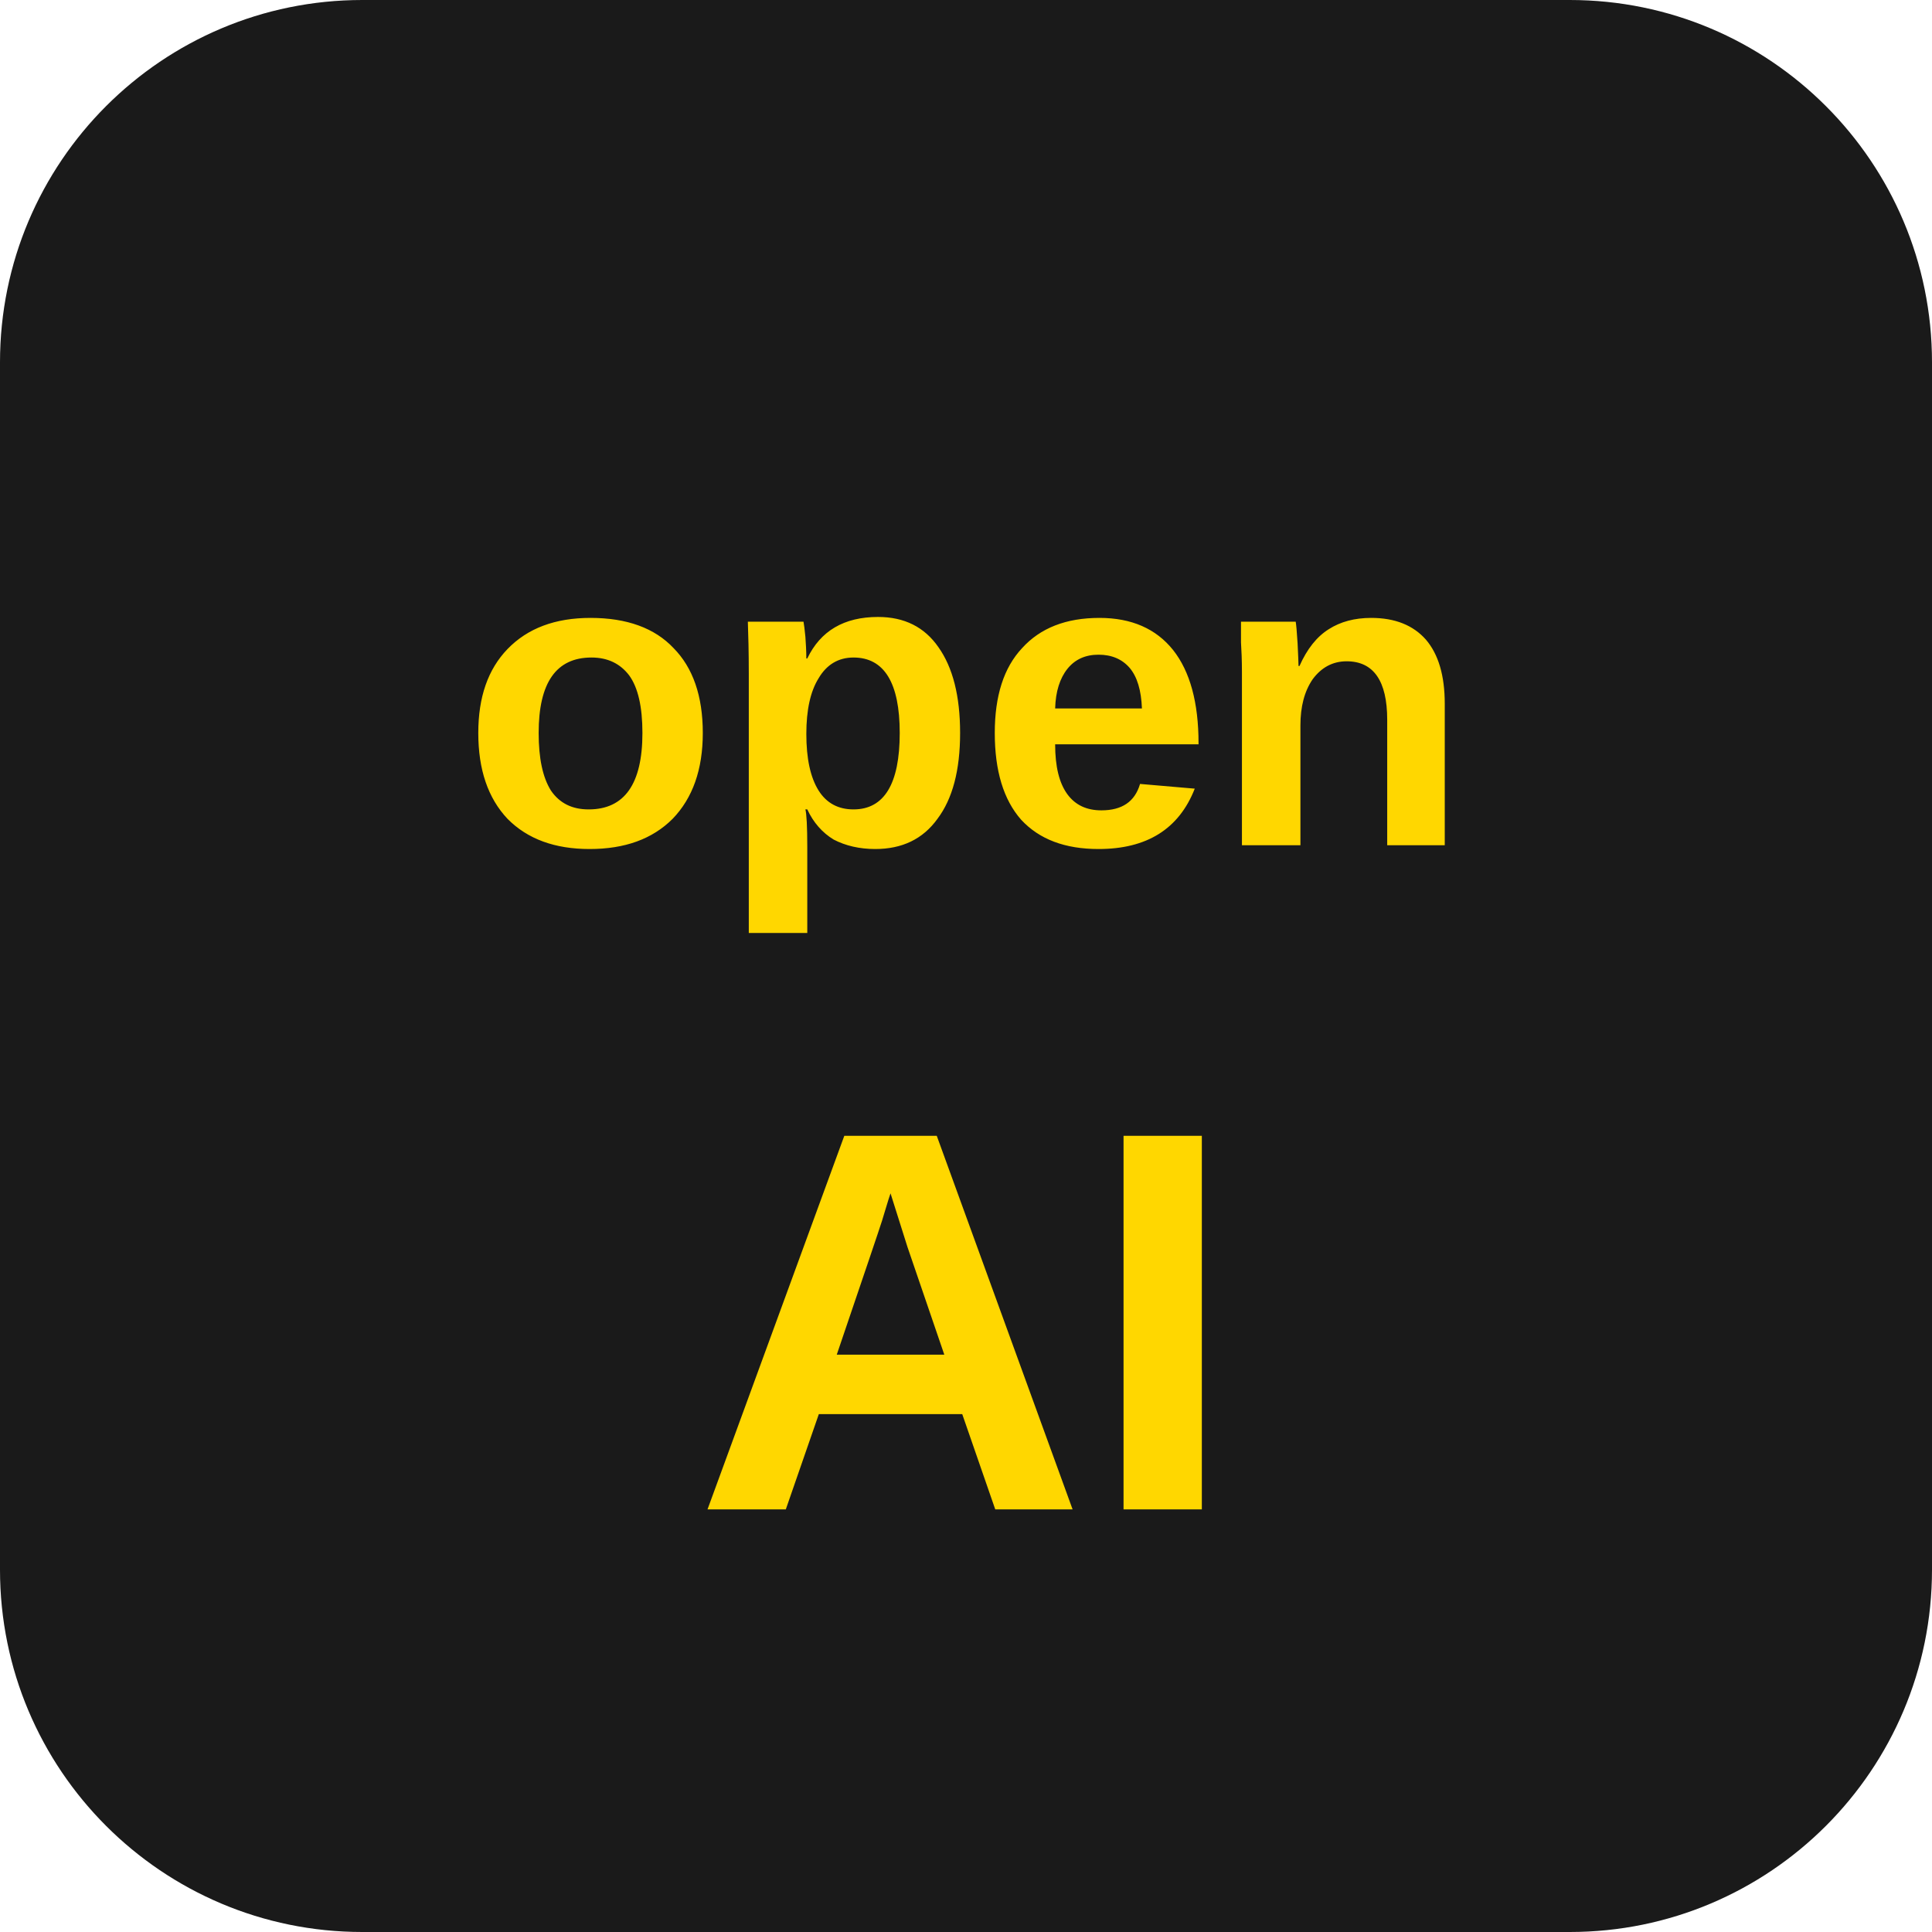
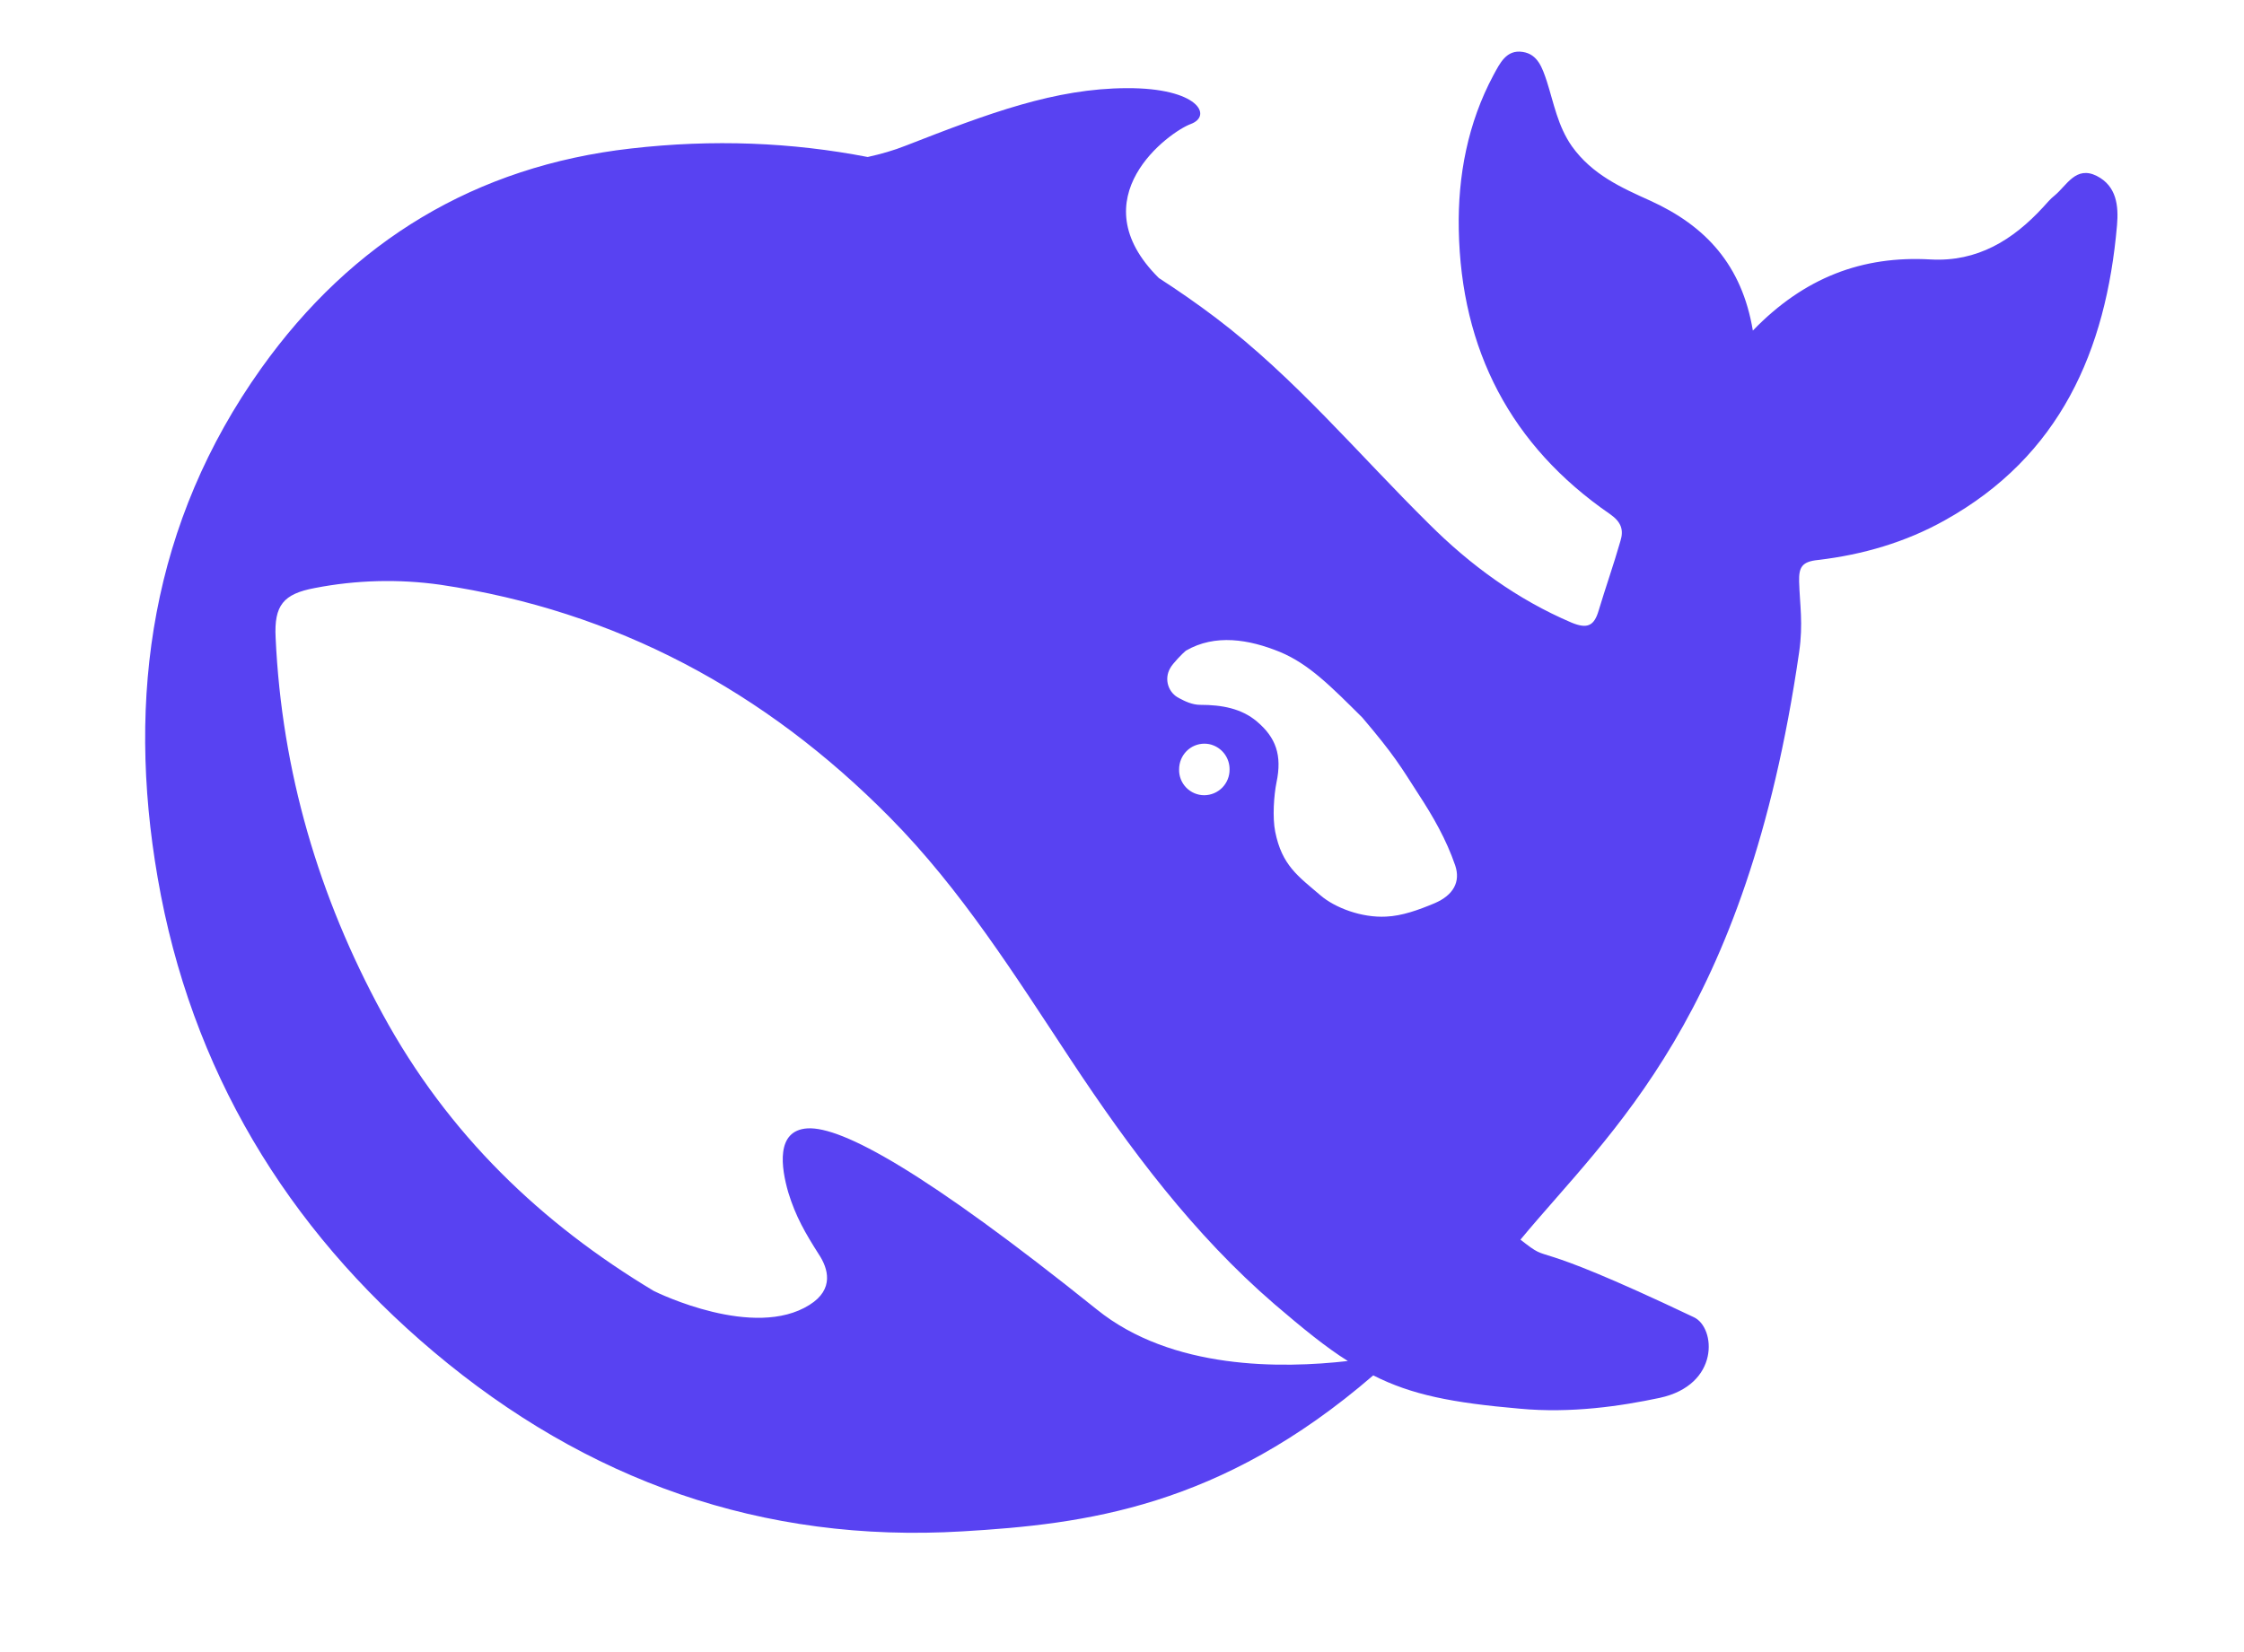
- <svg xmlns="http://www.w3.org/2000/svg" viewBox="0 0 32 32">
-   <rect width="32" height="32" rx="6" fill="#1A1A1A" />
-   <text x="16" y="14" font-family="Arial,sans-serif" font-size="7" font-weight="bold" fill="#FFD700" text-anchor="middle">open</text>
-   <text x="16" y="25" font-family="Arial,sans-serif" font-size="9" font-weight="bold" fill="#FFD700" text-anchor="middle">AI</text>
+ <svg xmlns="http://www.w3.org/2000/svg" t="1775527351241" class="icon" viewBox="0 0 1391 1024" version="1.1" p-id="5328" width="271.68" height="200">
+   <path d="M1299.719 109.082c-12.947-6.475-18.536 5.867-26.1 12.138-2.578 2.024-4.778 4.654-6.979 7.082-18.918 20.635-41.02 34.192-69.927 32.573-42.234-2.427-78.298 11.128-110.164 44.106-6.777-40.667-29.286-64.944-63.553-80.523-17.956-8.092-36.064-16.186-48.634-33.788-8.749-12.543-11.128-26.503-15.527-40.26-2.782-8.295-5.565-16.792-14.92-18.209-10.192-1.619-14.163 7.082-18.159 14.365-15.932 29.741-22.129 62.517-21.497 95.697 1.367 74.657 32.271 134.138 93.625 176.424 6.98 4.855 8.776 9.711 6.575 16.791-4.173 14.567-9.181 28.73-13.555 43.297-2.784 9.307-6.955 11.33-16.742 7.283-33.662-14.365-62.745-35.609-88.465-61.302-43.624-43.095-83.077-90.641-132.266-127.867a581.671 581.671 0 0 0-35.077-24.481c-50.201-49.771 6.575-90.639 19.727-95.495 13.732-5.058 4.78-22.457-39.655-22.255s-85.076 15.377-136.87 35.609c-7.585 3.034-15.554 5.26-23.696 7.082-47.04-9.105-95.849-11.128-146.86-5.261-96.026 10.926-172.731 57.257-229.127 136.364-67.727 95.09-83.686 203.13-64.136 315.821 20.485 118.763 79.89 217.09 171.137 293.971 94.635 79.713 203.61 118.763 327.936 111.277 75.515-4.453 159.58-14.77 254.416-96.71 23.924 12.14 49.037 16.996 90.666 20.637 32.093 3.034 62.972-1.619 86.871-6.677 37.454-8.092 34.849-43.499 21.319-49.972-109.784-52.199-85.683-30.956-107.583-48.152 55.789-67.373 139.853-137.377 172.731-364.177 2.604-18.006 0.404-29.336 0-43.903-0.203-8.902 1.769-12.343 11.76-13.353 27.49-3.237 54.197-10.926 78.703-24.683 71.114-39.655 99.818-104.803 106.596-182.898 1.012-11.936-0.202-24.278-12.57-30.549M679.887 811.941c-106.37-85.379-157.987-113.501-179.306-112.288-19.928 1.214-16.337 24.481-11.963 39.655 4.578 14.972 10.571 25.29 18.941 38.441 5.768 8.7 9.764 21.649-5.79 31.359-34.268 21.649-93.826-7.283-96.607-8.699-69.345-41.679-127.336-96.71-168.18-171.972-39.452-72.431-62.339-150.122-66.133-233.073-1.012-20.03 4.78-27.112 24.279-30.754a235.197 235.197 0 0 1 77.918-2.022c108.597 16.187 201.056 65.755 278.544 144.256 44.233 44.711 77.691 98.124 112.186 150.324 36.646 55.434 76.099 108.24 126.299 151.536 17.728 15.174 31.865 26.707 45.42 35.204-40.843 4.654-108.999 5.665-155.609-31.966m51.009-334.84c0-8.902 6.982-15.984 15.756-15.984q2.984 0.052 5.361 1.012a15.857 15.857 0 0 1 10.167 14.972 15.781 15.781 0 0 1-15.731 15.984 15.604 15.604 0 0 1-15.554-15.984m158.392 82.951c-10.142 4.249-20.308 7.892-30.096 8.295-15.124 0.81-31.663-5.462-40.615-13.15-13.96-11.938-23.926-18.614-28.098-39.453-1.795-8.902-0.81-22.659 0.785-30.549 3.591-16.996-0.405-27.92-12.14-37.834-9.559-8.094-21.725-10.319-35.077-10.319-4.983 0-9.559-2.224-12.948-4.046a13.277 13.277 0 0 1-5.766-18.613c1.39-2.832 8.169-9.712 9.762-10.926 18.131-10.521 39.046-7.08 58.368 0.81 17.931 7.485 31.461 21.244 51.011 40.667 19.928 23.469 23.519 29.944 34.849 47.545 8.979 13.757 17.147 27.92 22.712 44.104 3.413 10.117-0.987 18.411-12.746 23.469" fill="#5842F2" p-id="5329" />
</svg>
